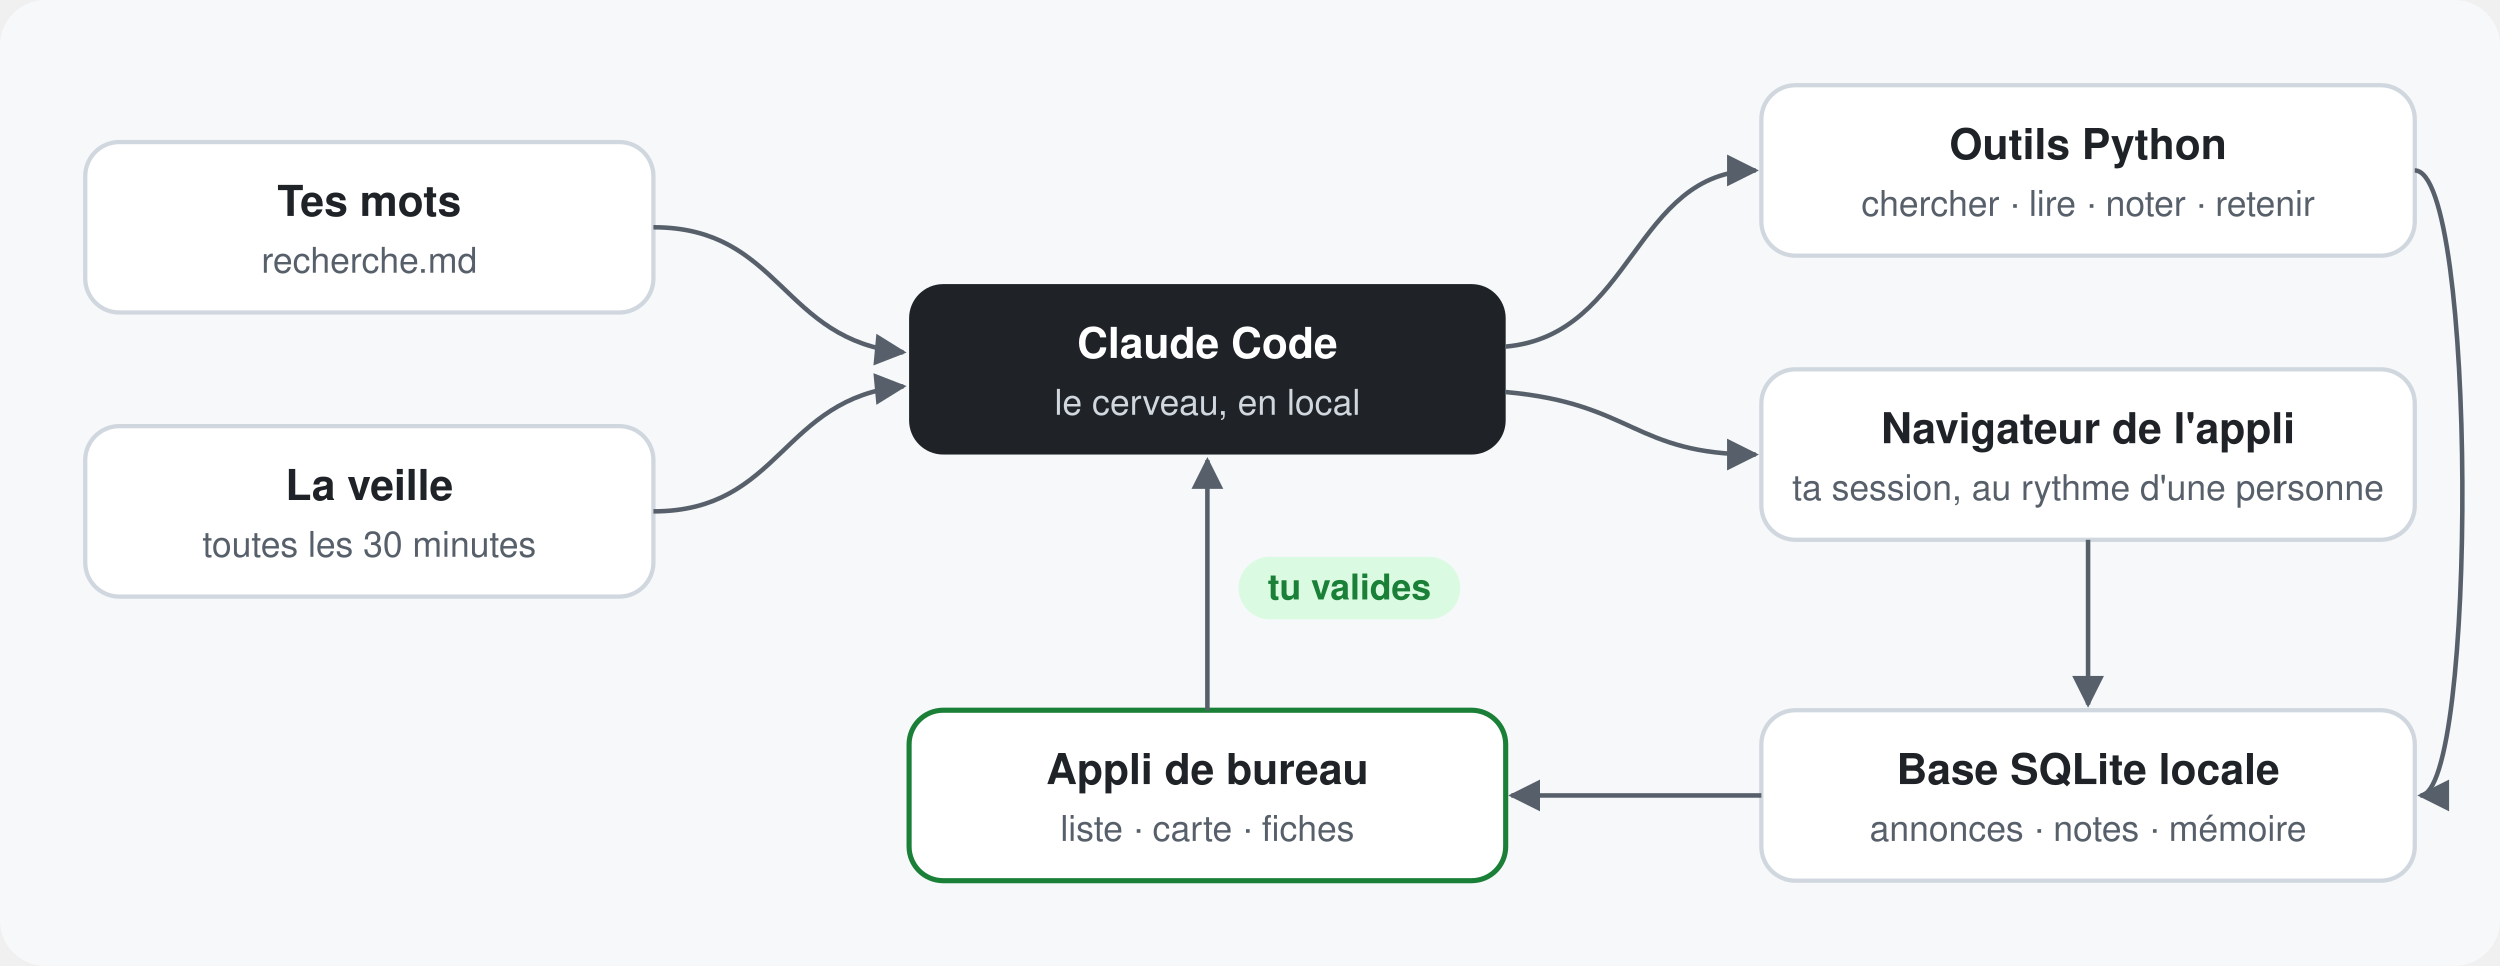
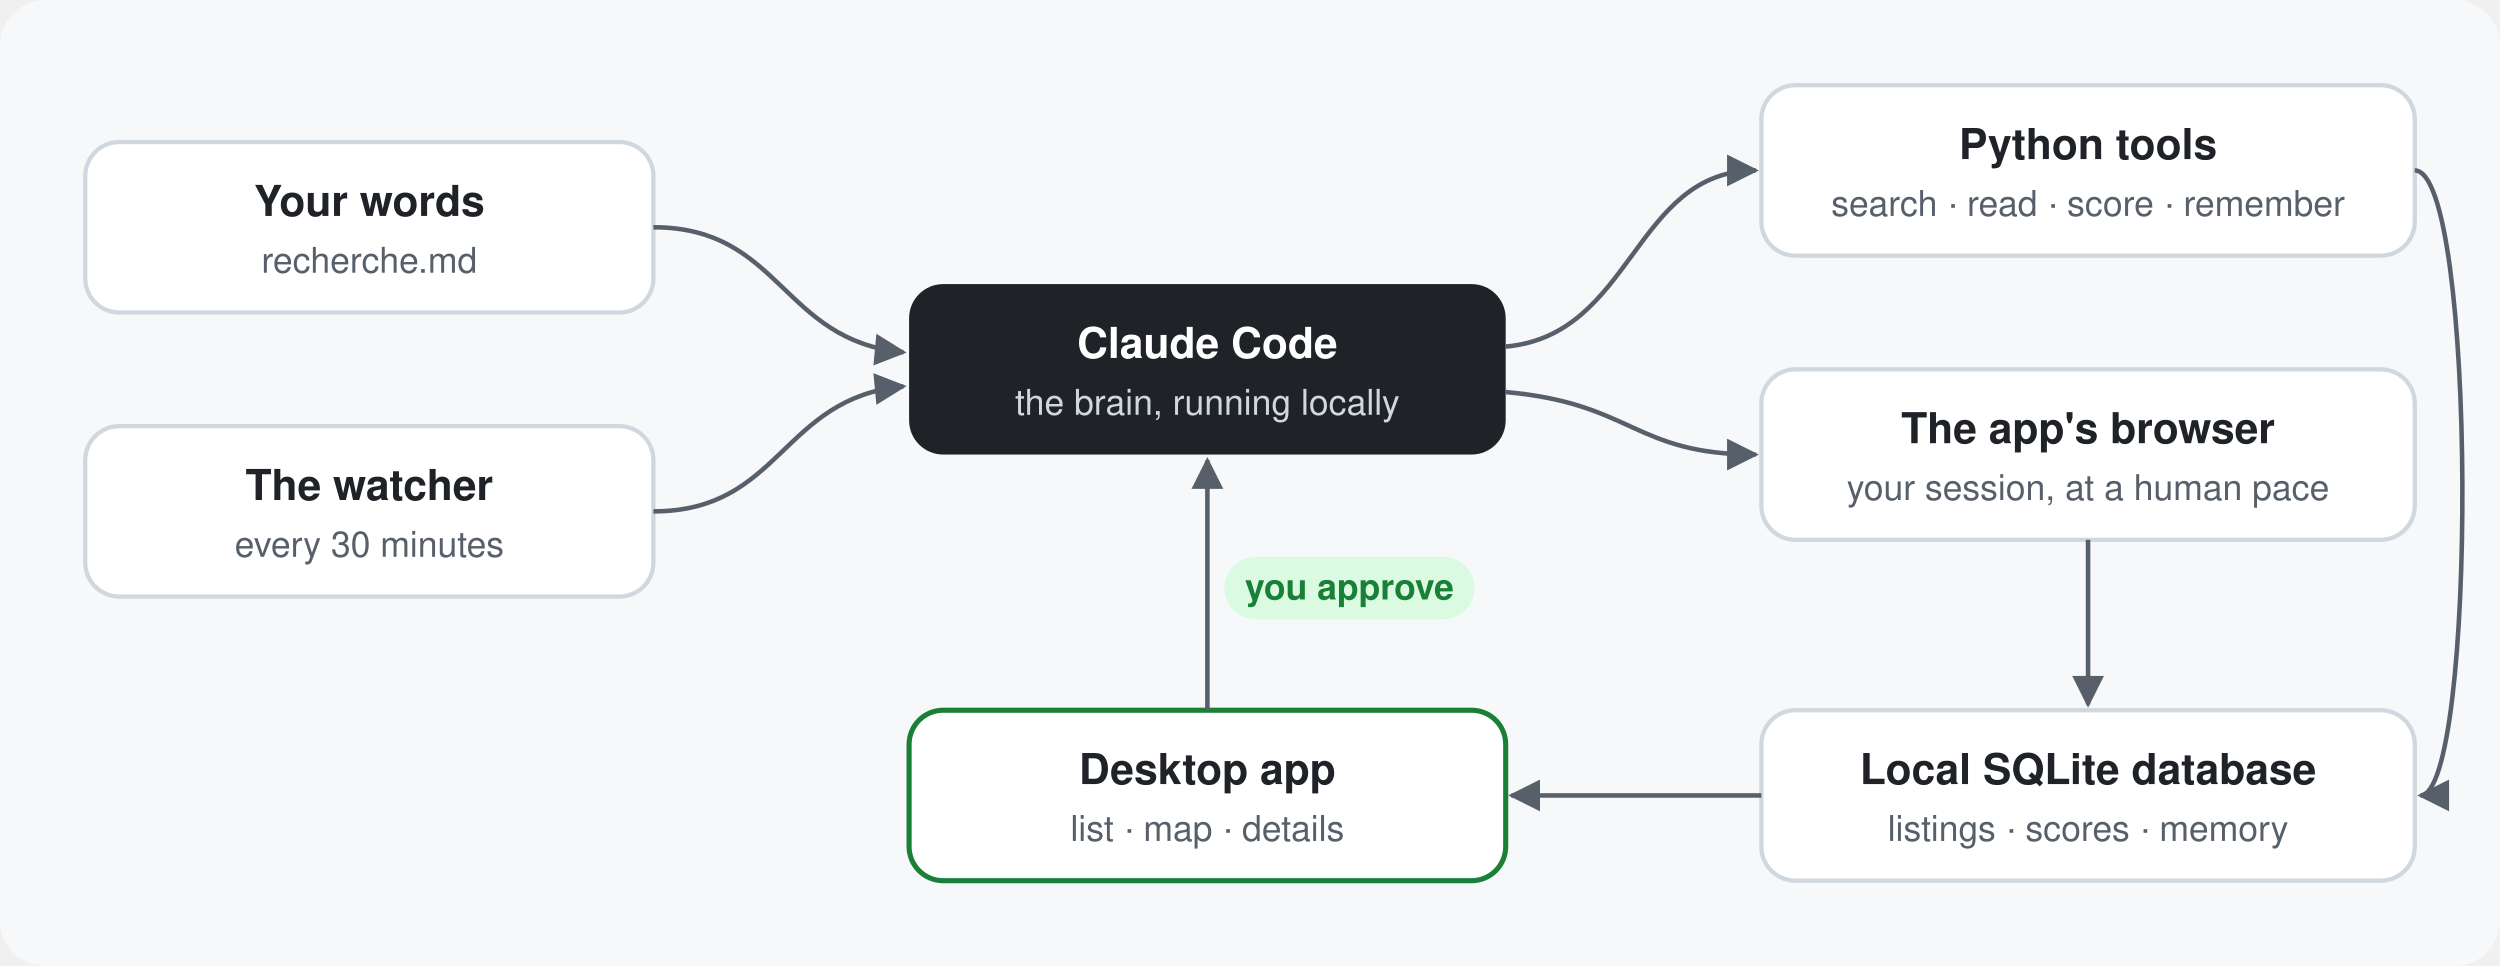
<svg xmlns="http://www.w3.org/2000/svg" viewBox="0 0 880 340" font-family="-apple-system, BlinkMacSystemFont, 'Segoe UI', Helvetica, Arial, sans-serif">
  <defs>
    <marker id="f" viewBox="0 0 10 10" refX="9" refY="5" markerWidth="7" markerHeight="7" orient="auto-start-reverse">
      <path d="M0 0 L10 5 L0 10 z" fill="#57606a" />
    </marker>
    <style>
      .b{fill:#ffffff;stroke:#d0d7de;stroke-width:1.5}
      .t{font-size:15px;font-weight:600;fill:#1f2328;text-anchor:middle}
      .s{font-size:12.5px;fill:#57606a;text-anchor:middle}
      .l{stroke:#57606a;stroke-width:1.6;fill:none;marker-end:url(#f)}
    </style>
  </defs>
  <rect width="880" height="340" rx="16" fill="#f6f8fa" />
  <rect class="b" x="30" y="50" width="200" height="60" rx="12" />
-   <text class="t" x="130" y="76">Tes mots</text>
+   <text class="t" x="130" y="76">Your words</text>
  <text class="s" x="130" y="96">recherche.md</text>
  <rect class="b" x="30" y="150" width="200" height="60" rx="12" />
-   <text class="t" x="130" y="176">La veille</text>
-   <text class="s" x="130" y="196">toutes les 30 minutes</text>
+   <text class="t" x="130" y="176">The watcher</text>
+   <text class="s" x="130" y="196">every 30 minutes</text>
  <rect x="320" y="100" width="210" height="60" rx="12" fill="#1f2328" />
  <text class="t" x="425" y="126" style="fill:#ffffff">Claude Code</text>
-   <text class="s" x="425" y="146" style="fill:#d0d7de">le cerveau, en local</text>
+   <text class="s" x="425" y="146" style="fill:#d0d7de">the brain, running locally</text>
  <rect class="b" x="620" y="30" width="230" height="60" rx="12" />
-   <text class="t" x="735" y="56">Outils Python</text>
-   <text class="s" x="735" y="76">chercher · lire · noter · retenir</text>
+   <text class="t" x="735" y="56">Python tools</text>
+   <text class="s" x="735" y="76">search · read · score · remember</text>
  <rect class="b" x="620" y="130" width="230" height="60" rx="12" />
-   <text class="t" x="735" y="156">Navigateur de l'appli</text>
-   <text class="s" x="735" y="176">ta session, au rythme d'une personne</text>
+   <text class="t" x="735" y="156">The app's browser</text>
+   <text class="s" x="735" y="176">your session, at a human pace</text>
  <rect class="b" x="620" y="250" width="230" height="60" rx="12" />
-   <text class="t" x="735" y="276">Base SQLite locale</text>
-   <text class="s" x="735" y="296">annonces · notes · mémoire</text>
+   <text class="t" x="735" y="276">Local SQLite database</text>
+   <text class="s" x="735" y="296">listings · scores · memory</text>
  <rect x="320" y="250" width="210" height="60" rx="12" fill="#ffffff" stroke="#1a7f37" stroke-width="1.8" />
-   <text class="t" x="425" y="276">Appli de bureau</text>
-   <text class="s" x="425" y="296">liste · carte · fiches</text>
+   <text class="t" x="425" y="276">Desktop app</text>
+   <text class="s" x="425" y="296">list · map · details</text>
  <path class="l" d="M230 80 C 275 80, 275 120, 318 124" />
  <path class="l" d="M230 180 C 275 180, 275 140, 318 136" />
  <path class="l" d="M530 122 C 575 118, 575 60, 618 60" />
  <path class="l" d="M530 138 C 575 142, 575 160, 618 160" />
  <path class="l" d="M735 190 L 735 248" />
  <path class="l" d="M850 60 C 872 60, 872 280, 852 280" />
  <path class="l" d="M620 280 L 532 280" />
  <path class="l" d="M425 250 L 425 162" />
-   <rect x="436" y="196" width="78" height="22" rx="11" fill="#dafbe1" />
-   <text x="475" y="211" font-size="12.5" fill="#1a7f37" text-anchor="middle" font-weight="600">tu valides</text>
+   <rect x="431" y="196" width="88" height="22" rx="11" fill="#dafbe1" />
+   <text x="475" y="211" font-size="12.5" fill="#1a7f37" text-anchor="middle" font-weight="600">you approve</text>
</svg>
